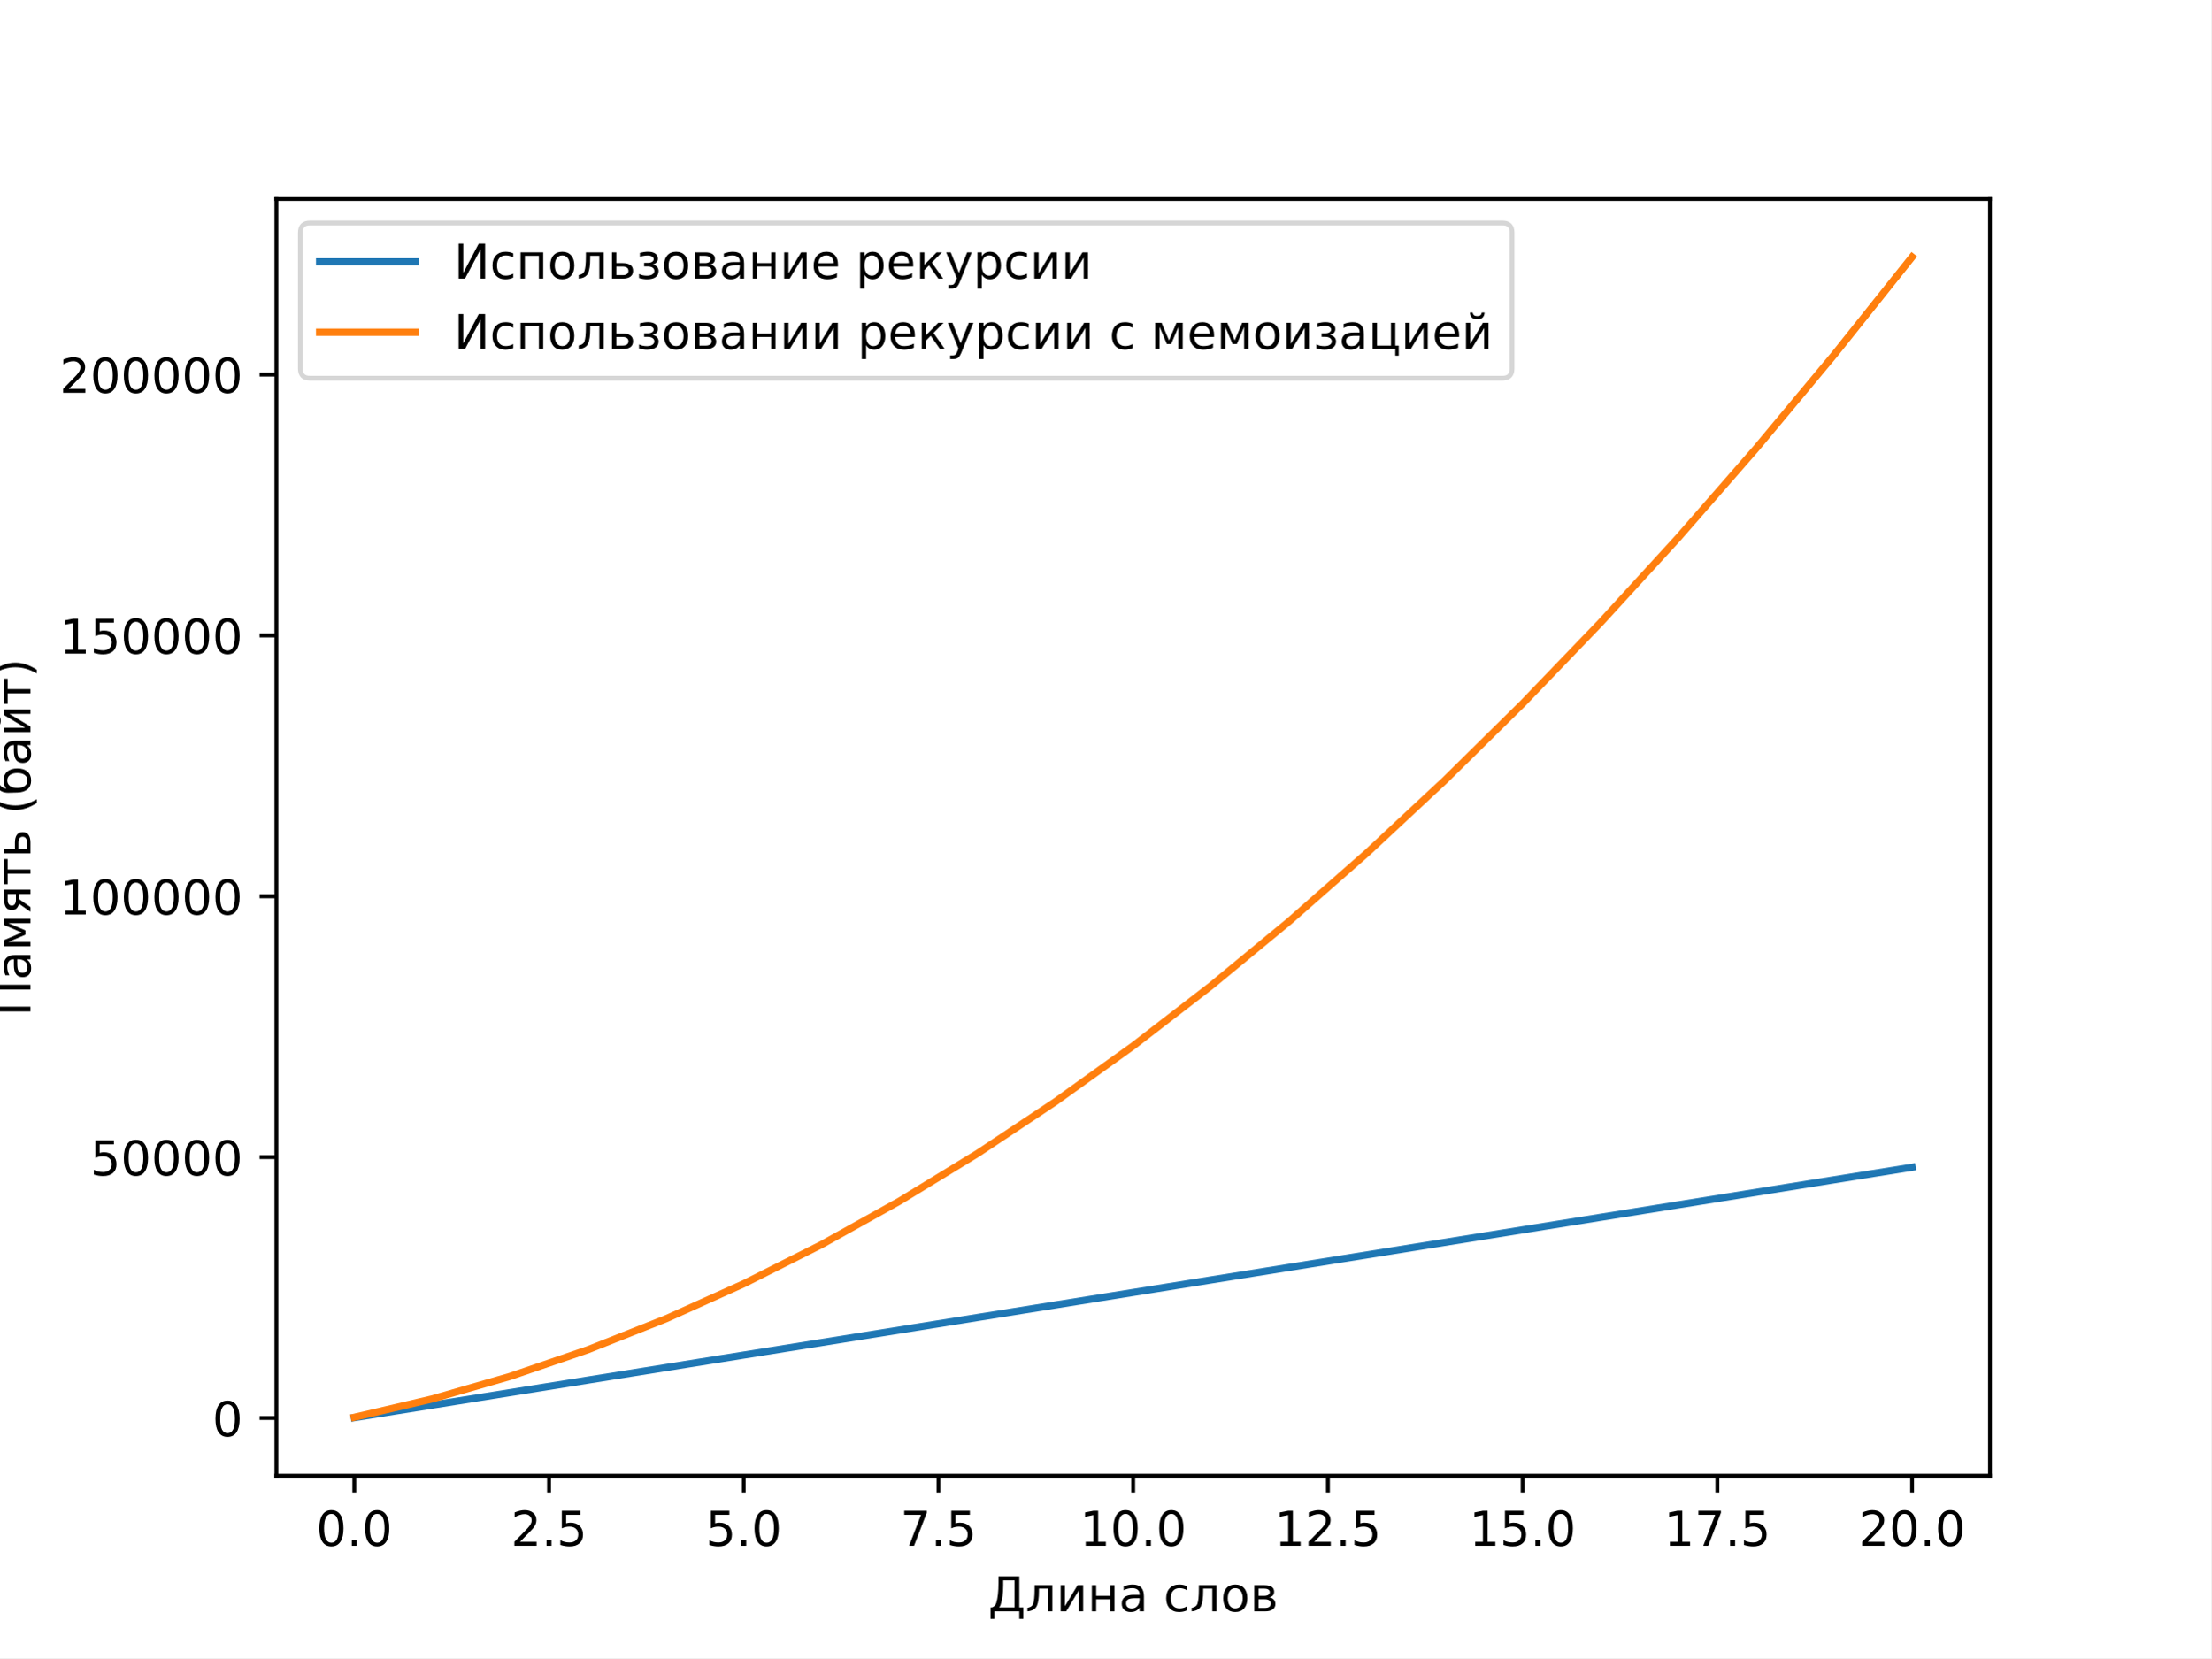
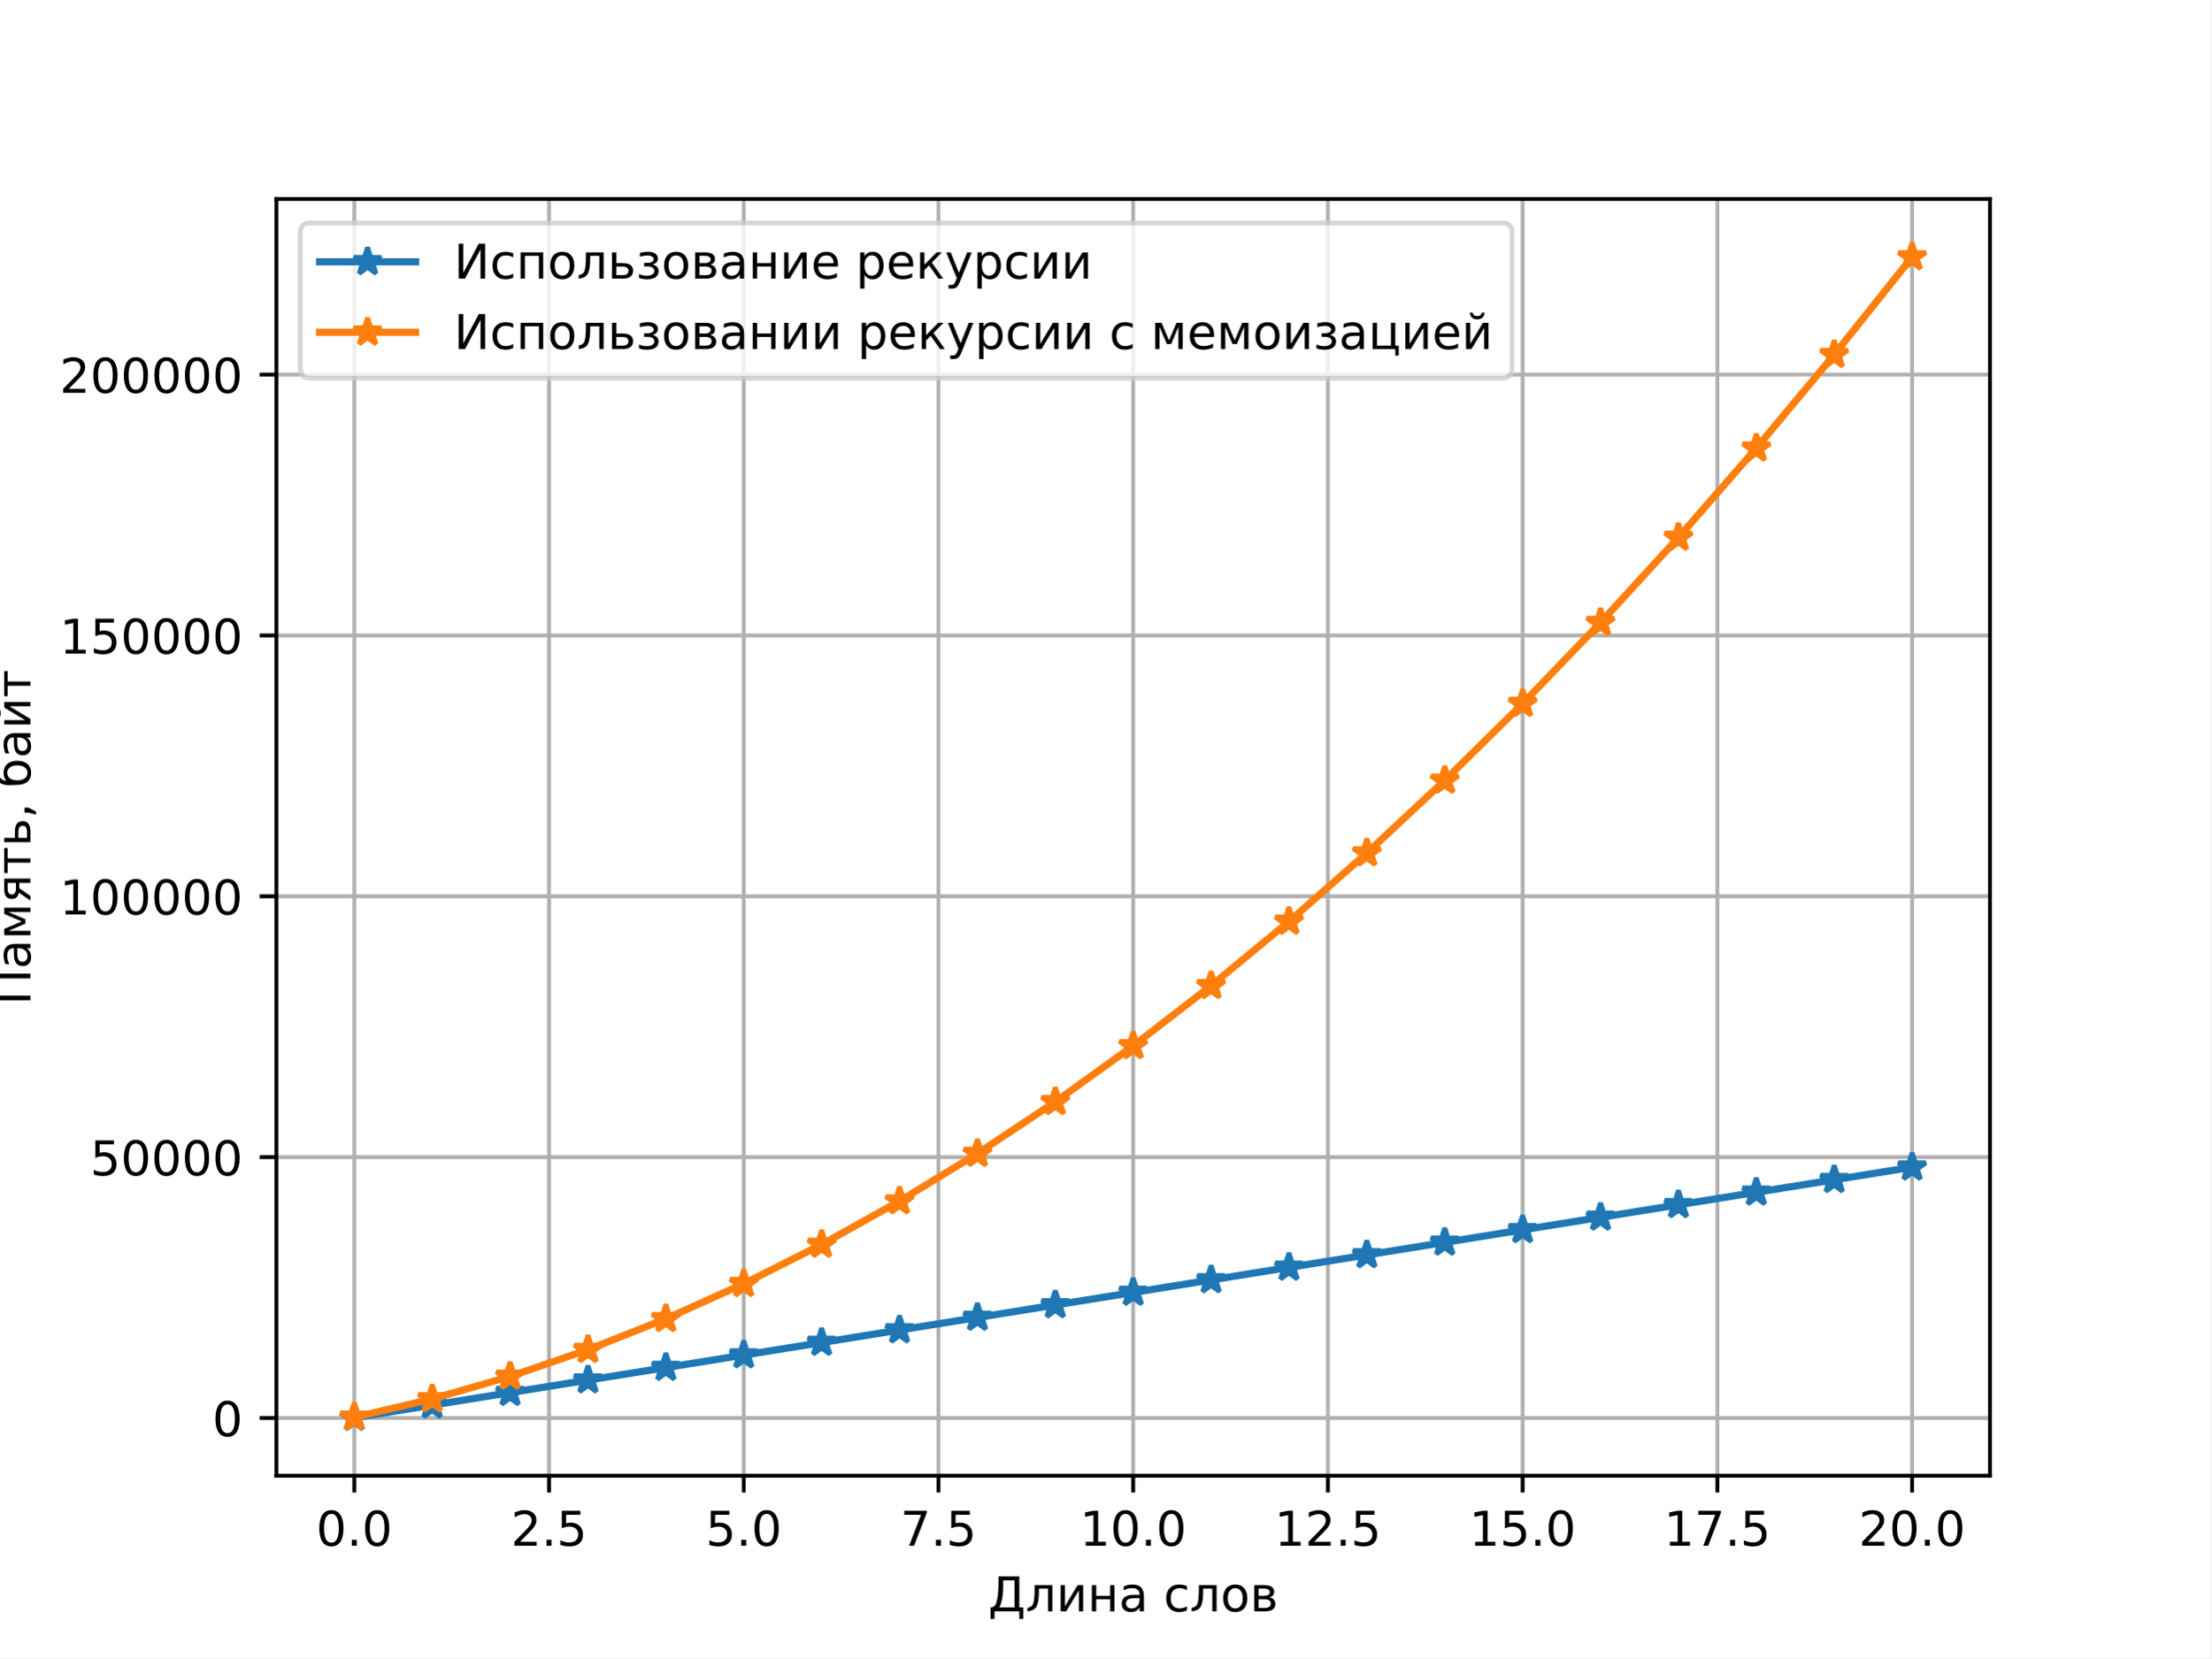
<svg xmlns="http://www.w3.org/2000/svg" xmlns:xlink="http://www.w3.org/1999/xlink" height="345.6pt" version="1.1" viewBox="0 0 460.8 345.6" width="460.8pt">
  <defs>
    <style type="text/css">*{stroke-linecap:butt;stroke-linejoin:round;}</style>
  </defs>
  <g id="figure_1">
    <g id="patch_1">
      <path d="M 0 345.6  L 460.8 345.6  L 460.8 0  L 0 0  z " style="fill:#ffffff;" />
    </g>
    <g id="axes_1">
      <g id="patch_2">
        <path d="M 57.6 307.584  L 414.72 307.584  L 414.72 41.472  L 57.6 41.472  z " style="fill:#ffffff;" />
      </g>
      <g id="matplotlib.axis_1">
        <g id="xtick_1">
          <g id="line2d_1">
+             <path clip-path="url(#pd166df5205)" d="M 73.833 307.584  L 73.833 41.472  " style="fill:none;stroke:#b0b0b0;stroke-linecap:square;stroke-width:0.8;" />
+           </g>
+           <g id="line2d_2">
            <defs>
-               <path d="M 0 0  L 0 3.5  " id="me77a499072" style="stroke:#000000;stroke-width:0.8;" />
+               <path d="M 0 0  L 0 3.5  " id="ma71894304e" style="stroke:#000000;stroke-width:0.8;" />
            </defs>
            <g>
-               <use style="stroke:#000000;stroke-width:0.8;" x="73.833" xlink:href="#me77a499072" y="307.584" />
+               <use style="stroke:#000000;stroke-width:0.8;" x="73.833" xlink:href="#ma71894304e" y="307.584" />
            </g>
          </g>
          <g id="text_1">
            <g transform="translate(65.88116 322.1824)scale(0.1 -0.1)">
              <defs>
                <path d="M 2034 4250  Q 1547 4250 1301 3770  Q 1056 3291 1056 2328  Q 1056 1369 1301 889  Q 1547 409 2034 409  Q 2525 409 2770 889  Q 3016 1369 3016 2328  Q 3016 3291 2770 3770  Q 2525 4250 2034 4250  z M 2034 4750  Q 2819 4750 3233 4129  Q 3647 3509 3647 2328  Q 3647 1150 3233 529  Q 2819 -91 2034 -91  Q 1250 -91 836 529  Q 422 1150 422 2328  Q 422 3509 836 4129  Q 1250 4750 2034 4750  z " id="DejaVuSans-30" transform="scale(0.015625)" />
                <path d="M 684 794  L 1344 794  L 1344 0  L 684 0  L 684 794  z " id="DejaVuSans-2e" transform="scale(0.015625)" />
              </defs>
              <use xlink:href="#DejaVuSans-30" />
              <use x="63.623" xlink:href="#DejaVuSans-2e" />
              <use x="95.41" xlink:href="#DejaVuSans-30" />
            </g>
          </g>
        </g>
        <g id="xtick_2">
-           <g id="line2d_2">
-             <g>
-               <use style="stroke:#000000;stroke-width:0.8;" x="114.415" xlink:href="#me77a499072" y="307.584" />
+           <g id="line2d_3">
+             <path clip-path="url(#pd166df5205)" d="M 114.415 307.584  L 114.415 41.472  " style="fill:none;stroke:#b0b0b0;stroke-linecap:square;stroke-width:0.8;" />
+           </g>
+           <g id="line2d_4">
+             <g>
+               <use style="stroke:#000000;stroke-width:0.8;" x="114.415" xlink:href="#ma71894304e" y="307.584" />
            </g>
          </g>
          <g id="text_2">
            <g transform="translate(106.463 322.1824)scale(0.1 -0.1)">
              <defs>
                <path d="M 1228 531  L 3431 531  L 3431 0  L 469 0  L 469 531  Q 828 903 1448 1529  Q 2069 2156 2228 2338  Q 2531 2678 2651 2914  Q 2772 3150 2772 3378  Q 2772 3750 2511 3984  Q 2250 4219 1831 4219  Q 1534 4219 1204 4116  Q 875 4013 500 3803  L 500 4441  Q 881 4594 1212 4672  Q 1544 4750 1819 4750  Q 2544 4750 2975 4387  Q 3406 4025 3406 3419  Q 3406 3131 3298 2873  Q 3191 2616 2906 2266  Q 2828 2175 2409 1742  Q 1991 1309 1228 531  z " id="DejaVuSans-32" transform="scale(0.015625)" />
                <path d="M 691 4666  L 3169 4666  L 3169 4134  L 1269 4134  L 1269 2991  Q 1406 3038 1543 3061  Q 1681 3084 1819 3084  Q 2600 3084 3056 2656  Q 3513 2228 3513 1497  Q 3513 744 3044 326  Q 2575 -91 1722 -91  Q 1428 -91 1123 -41  Q 819 9 494 109  L 494 744  Q 775 591 1075 516  Q 1375 441 1709 441  Q 2250 441 2565 725  Q 2881 1009 2881 1497  Q 2881 1984 2565 2268  Q 2250 2553 1709 2553  Q 1456 2553 1204 2497  Q 953 2441 691 2322  L 691 4666  z " id="DejaVuSans-35" transform="scale(0.015625)" />
              </defs>
              <use xlink:href="#DejaVuSans-32" />
              <use x="63.623" xlink:href="#DejaVuSans-2e" />
              <use x="95.41" xlink:href="#DejaVuSans-35" />
            </g>
          </g>
        </g>
        <g id="xtick_3">
-           <g id="line2d_3">
-             <g>
-               <use style="stroke:#000000;stroke-width:0.8;" x="154.996" xlink:href="#me77a499072" y="307.584" />
+           <g id="line2d_5">
+             <path clip-path="url(#pd166df5205)" d="M 154.996 307.584  L 154.996 41.472  " style="fill:none;stroke:#b0b0b0;stroke-linecap:square;stroke-width:0.8;" />
+           </g>
+           <g id="line2d_6">
+             <g>
+               <use style="stroke:#000000;stroke-width:0.8;" x="154.996" xlink:href="#ma71894304e" y="307.584" />
            </g>
          </g>
          <g id="text_3">
            <g transform="translate(147.0448 322.1824)scale(0.1 -0.1)">
              <use xlink:href="#DejaVuSans-35" />
              <use x="63.623" xlink:href="#DejaVuSans-2e" />
              <use x="95.41" xlink:href="#DejaVuSans-30" />
            </g>
          </g>
        </g>
        <g id="xtick_4">
-           <g id="line2d_4">
-             <g>
-               <use style="stroke:#000000;stroke-width:0.8;" x="195.578" xlink:href="#me77a499072" y="307.584" />
+           <g id="line2d_7">
+             <path clip-path="url(#pd166df5205)" d="M 195.578 307.584  L 195.578 41.472  " style="fill:none;stroke:#b0b0b0;stroke-linecap:square;stroke-width:0.8;" />
+           </g>
+           <g id="line2d_8">
+             <g>
+               <use style="stroke:#000000;stroke-width:0.8;" x="195.578" xlink:href="#ma71894304e" y="307.584" />
            </g>
          </g>
          <g id="text_4">
            <g transform="translate(187.6266 322.1824)scale(0.1 -0.1)">
              <defs>
                <path d="M 525 4666  L 3525 4666  L 3525 4397  L 1831 0  L 1172 0  L 2766 4134  L 525 4134  L 525 4666  z " id="DejaVuSans-37" transform="scale(0.015625)" />
              </defs>
              <use xlink:href="#DejaVuSans-37" />
              <use x="63.623" xlink:href="#DejaVuSans-2e" />
              <use x="95.41" xlink:href="#DejaVuSans-35" />
            </g>
          </g>
        </g>
        <g id="xtick_5">
-           <g id="line2d_5">
-             <g>
-               <use style="stroke:#000000;stroke-width:0.8;" x="236.16" xlink:href="#me77a499072" y="307.584" />
+           <g id="line2d_9">
+             <path clip-path="url(#pd166df5205)" d="M 236.16 307.584  L 236.16 41.472  " style="fill:none;stroke:#b0b0b0;stroke-linecap:square;stroke-width:0.8;" />
+           </g>
+           <g id="line2d_10">
+             <g>
+               <use style="stroke:#000000;stroke-width:0.8;" x="236.16" xlink:href="#ma71894304e" y="307.584" />
            </g>
          </g>
          <g id="text_5">
            <g transform="translate(225.0272 322.1824)scale(0.1 -0.1)">
              <defs>
                <path d="M 794 531  L 1825 531  L 1825 4091  L 703 3866  L 703 4441  L 1819 4666  L 2450 4666  L 2450 531  L 3481 531  L 3481 0  L 794 0  L 794 531  z " id="DejaVuSans-31" transform="scale(0.015625)" />
              </defs>
              <use xlink:href="#DejaVuSans-31" />
              <use x="63.623" xlink:href="#DejaVuSans-30" />
              <use x="127.246" xlink:href="#DejaVuSans-2e" />
              <use x="159.033" xlink:href="#DejaVuSans-30" />
            </g>
          </g>
        </g>
        <g id="xtick_6">
-           <g id="line2d_6">
-             <g>
-               <use style="stroke:#000000;stroke-width:0.8;" x="276.742" xlink:href="#me77a499072" y="307.584" />
+           <g id="line2d_11">
+             <path clip-path="url(#pd166df5205)" d="M 276.742 307.584  L 276.742 41.472  " style="fill:none;stroke:#b0b0b0;stroke-linecap:square;stroke-width:0.8;" />
+           </g>
+           <g id="line2d_12">
+             <g>
+               <use style="stroke:#000000;stroke-width:0.8;" x="276.742" xlink:href="#ma71894304e" y="307.584" />
            </g>
          </g>
          <g id="text_6">
            <g transform="translate(265.609 322.1824)scale(0.1 -0.1)">
              <use xlink:href="#DejaVuSans-31" />
              <use x="63.623" xlink:href="#DejaVuSans-32" />
              <use x="127.246" xlink:href="#DejaVuSans-2e" />
              <use x="159.033" xlink:href="#DejaVuSans-35" />
            </g>
          </g>
        </g>
        <g id="xtick_7">
-           <g id="line2d_7">
-             <g>
-               <use style="stroke:#000000;stroke-width:0.8;" x="317.324" xlink:href="#me77a499072" y="307.584" />
+           <g id="line2d_13">
+             <path clip-path="url(#pd166df5205)" d="M 317.324 307.584  L 317.324 41.472  " style="fill:none;stroke:#b0b0b0;stroke-linecap:square;stroke-width:0.8;" />
+           </g>
+           <g id="line2d_14">
+             <g>
+               <use style="stroke:#000000;stroke-width:0.8;" x="317.324" xlink:href="#ma71894304e" y="307.584" />
            </g>
          </g>
          <g id="text_7">
            <g transform="translate(306.1908 322.1824)scale(0.1 -0.1)">
              <use xlink:href="#DejaVuSans-31" />
              <use x="63.623" xlink:href="#DejaVuSans-35" />
              <use x="127.246" xlink:href="#DejaVuSans-2e" />
              <use x="159.033" xlink:href="#DejaVuSans-30" />
            </g>
          </g>
        </g>
        <g id="xtick_8">
-           <g id="line2d_8">
-             <g>
-               <use style="stroke:#000000;stroke-width:0.8;" x="357.905" xlink:href="#me77a499072" y="307.584" />
+           <g id="line2d_15">
+             <path clip-path="url(#pd166df5205)" d="M 357.905 307.584  L 357.905 41.472  " style="fill:none;stroke:#b0b0b0;stroke-linecap:square;stroke-width:0.8;" />
+           </g>
+           <g id="line2d_16">
+             <g>
+               <use style="stroke:#000000;stroke-width:0.8;" x="357.905" xlink:href="#ma71894304e" y="307.584" />
            </g>
          </g>
          <g id="text_8">
            <g transform="translate(346.7726 322.1824)scale(0.1 -0.1)">
              <use xlink:href="#DejaVuSans-31" />
              <use x="63.623" xlink:href="#DejaVuSans-37" />
              <use x="127.246" xlink:href="#DejaVuSans-2e" />
              <use x="159.033" xlink:href="#DejaVuSans-35" />
            </g>
          </g>
        </g>
        <g id="xtick_9">
-           <g id="line2d_9">
-             <g>
-               <use style="stroke:#000000;stroke-width:0.8;" x="398.487" xlink:href="#me77a499072" y="307.584" />
+           <g id="line2d_17">
+             <path clip-path="url(#pd166df5205)" d="M 398.487 307.584  L 398.487 41.472  " style="fill:none;stroke:#b0b0b0;stroke-linecap:square;stroke-width:0.8;" />
+           </g>
+           <g id="line2d_18">
+             <g>
+               <use style="stroke:#000000;stroke-width:0.8;" x="398.487" xlink:href="#ma71894304e" y="307.584" />
            </g>
          </g>
          <g id="text_9">
            <g transform="translate(387.3545 322.1824)scale(0.1 -0.1)">
              <use xlink:href="#DejaVuSans-32" />
              <use x="63.623" xlink:href="#DejaVuSans-30" />
              <use x="127.246" xlink:href="#DejaVuSans-2e" />
              <use x="159.033" xlink:href="#DejaVuSans-30" />
            </g>
          </g>
        </g>
        <g id="text_10">
          <g transform="translate(205.935 335.8606)scale(0.1 -0.1)">
            <defs>
              <path d="M 1459 531  L 3522 531  L 3522 4134  L 2006 4134  L 2006 3472  Q 2006 1913 1656 878  Q 1584 666 1459 531  z M 538 531  Q 956 728 1075 1103  Q 1378 2066 1378 3784  L 1378 4666  L 4153 4666  L 4153 531  L 4684 531  L 4684 -1003  L 4153 -1003  L 4153 0  L 847 0  L 847 -1003  L 316 -1003  L 316 531  L 538 531  z " id="DejaVuSans-414" transform="scale(0.015625)" />
              <path d="M 238 0  L 238 478  Q 806 566 981 959  Q 1194 1513 1194 2928  L 1194 3500  L 3559 3500  L 3559 0  L 2984 0  L 2984 3041  L 1769 3041  L 1769 2694  Q 1769 1344 1494 738  Q 1200 91 238 0  z " id="DejaVuSans-43b" transform="scale(0.015625)" />
              <path d="M 3578 3500  L 3578 0  L 3006 0  L 3006 2809  L 1319 0  L 581 0  L 581 3500  L 1153 3500  L 1153 697  L 2838 3500  L 3578 3500  z " id="DejaVuSans-438" transform="scale(0.015625)" />
              <path d="M 581 3500  L 1159 3500  L 1159 2072  L 3025 2072  L 3025 3500  L 3603 3500  L 3603 0  L 3025 0  L 3025 1613  L 1159 1613  L 1159 0  L 581 0  L 581 3500  z " id="DejaVuSans-43d" transform="scale(0.015625)" />
              <path d="M 2194 1759  Q 1497 1759 1228 1600  Q 959 1441 959 1056  Q 959 750 1161 570  Q 1363 391 1709 391  Q 2188 391 2477 730  Q 2766 1069 2766 1631  L 2766 1759  L 2194 1759  z M 3341 1997  L 3341 0  L 2766 0  L 2766 531  Q 2569 213 2275 61  Q 1981 -91 1556 -91  Q 1019 -91 701 211  Q 384 513 384 1019  Q 384 1609 779 1909  Q 1175 2209 1959 2209  L 2766 2209  L 2766 2266  Q 2766 2663 2505 2880  Q 2244 3097 1772 3097  Q 1472 3097 1187 3025  Q 903 2953 641 2809  L 641 3341  Q 956 3463 1253 3523  Q 1550 3584 1831 3584  Q 2591 3584 2966 3190  Q 3341 2797 3341 1997  z " id="DejaVuSans-430" transform="scale(0.015625)" />
              <path id="DejaVuSans-20" transform="scale(0.015625)" />
              <path d="M 3122 3366  L 3122 2828  Q 2878 2963 2633 3030  Q 2388 3097 2138 3097  Q 1578 3097 1268 2742  Q 959 2388 959 1747  Q 959 1106 1268 751  Q 1578 397 2138 397  Q 2388 397 2633 464  Q 2878 531 3122 666  L 3122 134  Q 2881 22 2623 -34  Q 2366 -91 2075 -91  Q 1284 -91 818 406  Q 353 903 353 1747  Q 353 2603 823 3093  Q 1294 3584 2113 3584  Q 2378 3584 2631 3529  Q 2884 3475 3122 3366  z " id="DejaVuSans-441" transform="scale(0.015625)" />
              <path d="M 1959 3097  Q 1497 3097 1228 2736  Q 959 2375 959 1747  Q 959 1119 1226 758  Q 1494 397 1959 397  Q 2419 397 2687 759  Q 2956 1122 2956 1747  Q 2956 2369 2687 2733  Q 2419 3097 1959 3097  z M 1959 3584  Q 2709 3584 3137 3096  Q 3566 2609 3566 1747  Q 3566 888 3137 398  Q 2709 -91 1959 -91  Q 1206 -91 779 398  Q 353 888 353 1747  Q 353 2609 779 3096  Q 1206 3584 1959 3584  z " id="DejaVuSans-43e" transform="scale(0.015625)" />
              <path d="M 1156 1613  L 1156 459  L 1975 459  Q 2369 459 2575 607  Q 2781 756 2781 1038  Q 2781 1319 2575 1466  Q 2369 1613 1975 1613  L 1156 1613  z M 1156 3041  L 1156 2072  L 1913 2072  Q 2238 2072 2444 2201  Q 2650 2331 2650 2563  Q 2650 2794 2444 2917  Q 2238 3041 1913 3041  L 1156 3041  z M 581 3500  L 1950 3500  Q 2566 3500 2897 3275  Q 3228 3050 3228 2634  Q 3228 2313 3059 2123  Q 2891 1934 2559 1888  Q 2956 1813 3175 1575  Q 3394 1338 3394 981  Q 3394 513 3033 256  Q 2672 0 2003 0  L 581 0  L 581 3500  z " id="DejaVuSans-432" transform="scale(0.015625)" />
            </defs>
            <use xlink:href="#DejaVuSans-414" />
            <use x="78.125" xlink:href="#DejaVuSans-43b" />
            <use x="142.041" xlink:href="#DejaVuSans-438" />
            <use x="207.031" xlink:href="#DejaVuSans-43d" />
            <use x="272.412" xlink:href="#DejaVuSans-430" />
            <use x="333.691" xlink:href="#DejaVuSans-20" />
            <use x="365.479" xlink:href="#DejaVuSans-441" />
            <use x="420.459" xlink:href="#DejaVuSans-43b" />
            <use x="484.375" xlink:href="#DejaVuSans-43e" />
            <use x="545.557" xlink:href="#DejaVuSans-432" />
          </g>
        </g>
      </g>
      <g id="matplotlib.axis_2">
        <g id="ytick_1">
-           <g id="line2d_10">
+           <g id="line2d_19">
+             <path clip-path="url(#pd166df5205)" d="M 57.6 295.558  L 414.72 295.558  " style="fill:none;stroke:#b0b0b0;stroke-linecap:square;stroke-width:0.8;" />
+           </g>
+           <g id="line2d_20">
            <defs>
-               <path d="M 0 0  L -3.5 0  " id="m56770e9cd2" style="stroke:#000000;stroke-width:0.8;" />
+               <path d="M 0 0  L -3.5 0  " id="m66c90324ec" style="stroke:#000000;stroke-width:0.8;" />
            </defs>
            <g>
-               <use style="stroke:#000000;stroke-width:0.8;" x="57.6" xlink:href="#m56770e9cd2" y="295.558" />
+               <use style="stroke:#000000;stroke-width:0.8;" x="57.6" xlink:href="#m66c90324ec" y="295.558" />
            </g>
          </g>
          <g id="text_11">
            <g transform="translate(44.2375 299.3568)scale(0.1 -0.1)">
              <use xlink:href="#DejaVuSans-30" />
            </g>
          </g>
        </g>
        <g id="ytick_2">
-           <g id="line2d_11">
-             <g>
-               <use style="stroke:#000000;stroke-width:0.8;" x="57.6" xlink:href="#m56770e9cd2" y="241.186" />
+           <g id="line2d_21">
+             <path clip-path="url(#pd166df5205)" d="M 57.6 241.186  L 414.72 241.186  " style="fill:none;stroke:#b0b0b0;stroke-linecap:square;stroke-width:0.8;" />
+           </g>
+           <g id="line2d_22">
+             <g>
+               <use style="stroke:#000000;stroke-width:0.8;" x="57.6" xlink:href="#m66c90324ec" y="241.186" />
            </g>
          </g>
          <g id="text_12">
            <g transform="translate(18.7875 244.9849)scale(0.1 -0.1)">
              <use xlink:href="#DejaVuSans-35" />
              <use x="63.623" xlink:href="#DejaVuSans-30" />
              <use x="127.246" xlink:href="#DejaVuSans-30" />
              <use x="190.869" xlink:href="#DejaVuSans-30" />
              <use x="254.492" xlink:href="#DejaVuSans-30" />
            </g>
          </g>
        </g>
        <g id="ytick_3">
-           <g id="line2d_12">
-             <g>
-               <use style="stroke:#000000;stroke-width:0.8;" x="57.6" xlink:href="#m56770e9cd2" y="186.814" />
+           <g id="line2d_23">
+             <path clip-path="url(#pd166df5205)" d="M 57.6 186.814  L 414.72 186.814  " style="fill:none;stroke:#b0b0b0;stroke-linecap:square;stroke-width:0.8;" />
+           </g>
+           <g id="line2d_24">
+             <g>
+               <use style="stroke:#000000;stroke-width:0.8;" x="57.6" xlink:href="#m66c90324ec" y="186.814" />
            </g>
          </g>
          <g id="text_13">
            <g transform="translate(12.425 190.6131)scale(0.1 -0.1)">
              <use xlink:href="#DejaVuSans-31" />
              <use x="63.623" xlink:href="#DejaVuSans-30" />
              <use x="127.246" xlink:href="#DejaVuSans-30" />
              <use x="190.869" xlink:href="#DejaVuSans-30" />
              <use x="254.492" xlink:href="#DejaVuSans-30" />
              <use x="318.115" xlink:href="#DejaVuSans-30" />
            </g>
          </g>
        </g>
        <g id="ytick_4">
-           <g id="line2d_13">
-             <g>
-               <use style="stroke:#000000;stroke-width:0.8;" x="57.6" xlink:href="#m56770e9cd2" y="132.442" />
+           <g id="line2d_25">
+             <path clip-path="url(#pd166df5205)" d="M 57.6 132.442  L 414.72 132.442  " style="fill:none;stroke:#b0b0b0;stroke-linecap:square;stroke-width:0.8;" />
+           </g>
+           <g id="line2d_26">
+             <g>
+               <use style="stroke:#000000;stroke-width:0.8;" x="57.6" xlink:href="#m66c90324ec" y="132.442" />
            </g>
          </g>
          <g id="text_14">
            <g transform="translate(12.425 136.2412)scale(0.1 -0.1)">
              <use xlink:href="#DejaVuSans-31" />
              <use x="63.623" xlink:href="#DejaVuSans-35" />
              <use x="127.246" xlink:href="#DejaVuSans-30" />
              <use x="190.869" xlink:href="#DejaVuSans-30" />
              <use x="254.492" xlink:href="#DejaVuSans-30" />
              <use x="318.115" xlink:href="#DejaVuSans-30" />
            </g>
          </g>
        </g>
        <g id="ytick_5">
-           <g id="line2d_14">
-             <g>
-               <use style="stroke:#000000;stroke-width:0.8;" x="57.6" xlink:href="#m56770e9cd2" y="78.07" />
+           <g id="line2d_27">
+             <path clip-path="url(#pd166df5205)" d="M 57.6 78.07  L 414.72 78.07  " style="fill:none;stroke:#b0b0b0;stroke-linecap:square;stroke-width:0.8;" />
+           </g>
+           <g id="line2d_28">
+             <g>
+               <use style="stroke:#000000;stroke-width:0.8;" x="57.6" xlink:href="#m66c90324ec" y="78.07" />
            </g>
          </g>
          <g id="text_15">
            <g transform="translate(12.425 81.86936)scale(0.1 -0.1)">
              <use xlink:href="#DejaVuSans-32" />
              <use x="63.623" xlink:href="#DejaVuSans-30" />
              <use x="127.246" xlink:href="#DejaVuSans-30" />
              <use x="190.869" xlink:href="#DejaVuSans-30" />
              <use x="254.492" xlink:href="#DejaVuSans-30" />
              <use x="318.115" xlink:href="#DejaVuSans-30" />
            </g>
          </g>
        </g>
        <g id="text_16">
-           <g transform="translate(6.345312 211.7913)rotate(-90)scale(0.1 -0.1)">
+           <g transform="translate(6.345312 209.4788)rotate(-90)scale(0.1 -0.1)">
            <defs>
              <path d="M 4184 4666  L 4184 0  L 3553 0  L 3553 4134  L 1259 4134  L 1259 0  L 628 0  L 628 4666  L 4184 4666  z " id="DejaVuSans-41f" transform="scale(0.015625)" />
              <path d="M 581 3500  L 1422 3500  L 2416 1156  L 3413 3500  L 4247 3500  L 4247 0  L 3669 0  L 3669 2950  L 2703 672  L 2128 672  L 1159 2950  L 1159 0  L 581 0  L 581 3500  z " id="DejaVuSans-43c" transform="scale(0.015625)" />
              <path d="M 1181 2491  Q 1181 2231 1381 2084  Q 1581 1938 1953 1938  L 2728 1938  L 2728 3041  L 1953 3041  Q 1581 3041 1381 2897  Q 1181 2753 1181 2491  z M 363 0  L 1431 1534  Q 1069 1616 828 1830  Q 588 2044 588 2491  Q 588 2997 923 3248  Q 1259 3500 1938 3500  L 3306 3500  L 3306 0  L 2728 0  L 2728 1478  L 2013 1478  L 981 0  L 363 0  z " id="DejaVuSans-44f" transform="scale(0.015625)" />
              <path d="M 188 3500  L 3541 3500  L 3541 3041  L 2147 3041  L 2147 0  L 1581 0  L 1581 3041  L 188 3041  L 188 3500  z " id="DejaVuSans-442" transform="scale(0.015625)" />
              <path d="M 2781 1038  Q 2781 1319 2576 1466  Q 2372 1613 1978 1613  L 1159 1613  L 1159 459  L 1978 459  Q 2372 459 2576 607  Q 2781 756 2781 1038  z M 581 3500  L 1159 3500  L 1159 2072  L 2003 2072  Q 2672 2072 3033 1817  Q 3394 1563 3394 1038  Q 3394 513 3033 256  Q 2672 0 2003 0  L 581 0  L 581 3500  z " id="DejaVuSans-44c" transform="scale(0.015625)" />
-               <path d="M 1984 4856  Q 1566 4138 1362 3434  Q 1159 2731 1159 2009  Q 1159 1288 1364 580  Q 1569 -128 1984 -844  L 1484 -844  Q 1016 -109 783 600  Q 550 1309 550 2009  Q 550 2706 781 3412  Q 1013 4119 1484 4856  L 1984 4856  z " id="DejaVuSans-28" transform="scale(0.015625)" />
+               <path d="M 750 794  L 1409 794  L 1409 256  L 897 -744  L 494 -744  L 750 256  L 750 794  z " id="DejaVuSans-2c" transform="scale(0.015625)" />
              <path d="M 1991 3584  Q 2741 3584 3169 3096  Q 3597 2609 3597 1747  Q 3597 888 3169 398  Q 2741 -91 1991 -91  Q 1238 -91 822 384  Q 406 859 384 1747  L 366 2463  Q 350 2834 350 2963  Q 350 3463 531 3831  Q 816 4409 1308 4659  Q 1800 4909 2625 4916  Q 3006 4919 3175 4972  L 3334 4516  Q 3181 4453 3041 4450  L 2259 4397  Q 1866 4369 1628 4231  Q 1006 3866 947 3388  L 925 3213  Q 1331 3584 1991 3584  z M 1991 3097  Q 1528 3097 1259 2736  Q 991 2375 991 1747  Q 991 1119 1258 758  Q 1525 397 1991 397  Q 2450 397 2719 759  Q 2988 1122 2988 1747  Q 2988 2369 2719 2733  Q 2450 3097 1991 3097  z " id="DejaVuSans-431" transform="scale(0.015625)" />
              <path d="M 3578 3500  L 3578 0  L 3006 0  L 3006 2809  L 1319 0  L 581 0  L 581 3500  L 1153 3500  L 1153 697  L 2838 3500  L 3578 3500  z M 1103 4862  L 1472 4862  Q 1506 4628 1657 4510  Q 1809 4393 2081 4393  Q 2350 4393 2500 4509  Q 2650 4625 2691 4862  L 3059 4862  Q 3028 4415 2781 4190  Q 2534 3965 2081 3965  Q 1628 3965 1381 4190  Q 1134 4415 1103 4862  z " id="DejaVuSans-439" transform="scale(0.015625)" />
-               <path d="M 513 4856  L 1013 4856  Q 1481 4119 1714 3412  Q 1947 2706 1947 2009  Q 1947 1309 1714 600  Q 1481 -109 1013 -844  L 513 -844  Q 928 -128 1133 580  Q 1338 1288 1338 2009  Q 1338 2731 1133 3434  Q 928 4138 513 4856  z " id="DejaVuSans-29" transform="scale(0.015625)" />
            </defs>
            <use xlink:href="#DejaVuSans-41f" />
            <use x="75.195" xlink:href="#DejaVuSans-430" />
            <use x="136.475" xlink:href="#DejaVuSans-43c" />
            <use x="211.914" xlink:href="#DejaVuSans-44f" />
            <use x="272.07" xlink:href="#DejaVuSans-442" />
            <use x="330.322" xlink:href="#DejaVuSans-44c" />
-             <use x="389.258" xlink:href="#DejaVuSans-20" />
-             <use x="421.045" xlink:href="#DejaVuSans-28" />
-             <use x="460.059" xlink:href="#DejaVuSans-431" />
-             <use x="521.729" xlink:href="#DejaVuSans-430" />
-             <use x="583.008" xlink:href="#DejaVuSans-439" />
-             <use x="647.998" xlink:href="#DejaVuSans-442" />
-             <use x="706.25" xlink:href="#DejaVuSans-29" />
-           </g>
-         </g>
-       </g>
-       <g id="line2d_15">
-         <path clip-path="url(#p2a81f571a8)" d="M 73.833 295.488  L 90.065 292.878  L 106.298 290.268  L 122.531 287.658  L 138.764 285.049  L 154.996 282.439  L 171.229 279.829  L 187.462 277.219  L 203.695 274.609  L 219.927 271.999  L 236.16 269.39  L 252.393 266.78  L 268.625 264.17  L 284.858 261.56  L 301.091 258.95  L 317.324 256.34  L 333.556 253.73  L 349.789 251.121  L 366.022 248.511  L 382.255 245.901  L 398.487 243.291  " style="fill:none;stroke:#1f77b4;stroke-linecap:square;stroke-width:1.5;" />
-       </g>
-       <g id="line2d_16">
-         <path clip-path="url(#p2a81f571a8)" d="M 73.833 295.414  L 90.065 291.586  L 106.298 286.889  L 122.531 281.321  L 138.764 274.883  L 154.996 267.576  L 171.229 259.398  L 187.462 250.351  L 203.695 240.433  L 219.927 229.646  L 236.16 217.989  L 252.393 205.461  L 268.625 192.064  L 284.858 177.797  L 301.091 162.66  L 317.324 146.653  L 333.556 129.776  L 349.789 112.029  L 366.022 93.412  L 382.255 73.925  L 398.487 53.568  " style="fill:none;stroke:#ff7f0e;stroke-linecap:square;stroke-width:1.5;" />
+             <use x="389.258" xlink:href="#DejaVuSans-2c" />
+             <use x="421.045" xlink:href="#DejaVuSans-20" />
+             <use x="452.832" xlink:href="#DejaVuSans-431" />
+             <use x="514.502" xlink:href="#DejaVuSans-430" />
+             <use x="575.781" xlink:href="#DejaVuSans-439" />
+             <use x="640.771" xlink:href="#DejaVuSans-442" />
+           </g>
+         </g>
+       </g>
+       <g id="line2d_29">
+         <path clip-path="url(#pd166df5205)" d="M 73.833 295.488  L 90.065 292.878  L 106.298 290.268  L 122.531 287.658  L 138.764 285.049  L 154.996 282.439  L 171.229 279.829  L 187.462 277.219  L 203.695 274.609  L 219.927 271.999  L 236.16 269.39  L 252.393 266.78  L 268.625 264.17  L 284.858 261.56  L 301.091 258.95  L 317.324 256.34  L 333.556 253.73  L 349.789 251.121  L 366.022 248.511  L 382.255 245.901  L 398.487 243.291  " style="fill:none;stroke:#1f77b4;stroke-linecap:square;stroke-width:1.5;" />
+         <defs>
+           <path d="M 0 -3  L -0.674 -0.927  L -2.853 -0.927  L -1.09 0.354  L -1.763 2.427  L -0 1.146  L 1.763 2.427  L 1.09 0.354  L 2.853 -0.927  L 0.674 -0.927  z " id="m3c826f0569" style="stroke:#1f77b4;stroke-linejoin:bevel;" />
+         </defs>
+         <g clip-path="url(#pd166df5205)">
+           <use style="fill:#1f77b4;stroke:#1f77b4;stroke-linejoin:bevel;" x="73.833" xlink:href="#m3c826f0569" y="295.488" />
+           <use style="fill:#1f77b4;stroke:#1f77b4;stroke-linejoin:bevel;" x="90.065" xlink:href="#m3c826f0569" y="292.878" />
+           <use style="fill:#1f77b4;stroke:#1f77b4;stroke-linejoin:bevel;" x="106.298" xlink:href="#m3c826f0569" y="290.268" />
+           <use style="fill:#1f77b4;stroke:#1f77b4;stroke-linejoin:bevel;" x="122.531" xlink:href="#m3c826f0569" y="287.658" />
+           <use style="fill:#1f77b4;stroke:#1f77b4;stroke-linejoin:bevel;" x="138.764" xlink:href="#m3c826f0569" y="285.049" />
+           <use style="fill:#1f77b4;stroke:#1f77b4;stroke-linejoin:bevel;" x="154.996" xlink:href="#m3c826f0569" y="282.439" />
+           <use style="fill:#1f77b4;stroke:#1f77b4;stroke-linejoin:bevel;" x="171.229" xlink:href="#m3c826f0569" y="279.829" />
+           <use style="fill:#1f77b4;stroke:#1f77b4;stroke-linejoin:bevel;" x="187.462" xlink:href="#m3c826f0569" y="277.219" />
+           <use style="fill:#1f77b4;stroke:#1f77b4;stroke-linejoin:bevel;" x="203.695" xlink:href="#m3c826f0569" y="274.609" />
+           <use style="fill:#1f77b4;stroke:#1f77b4;stroke-linejoin:bevel;" x="219.927" xlink:href="#m3c826f0569" y="271.999" />
+           <use style="fill:#1f77b4;stroke:#1f77b4;stroke-linejoin:bevel;" x="236.16" xlink:href="#m3c826f0569" y="269.39" />
+           <use style="fill:#1f77b4;stroke:#1f77b4;stroke-linejoin:bevel;" x="252.393" xlink:href="#m3c826f0569" y="266.78" />
+           <use style="fill:#1f77b4;stroke:#1f77b4;stroke-linejoin:bevel;" x="268.625" xlink:href="#m3c826f0569" y="264.17" />
+           <use style="fill:#1f77b4;stroke:#1f77b4;stroke-linejoin:bevel;" x="284.858" xlink:href="#m3c826f0569" y="261.56" />
+           <use style="fill:#1f77b4;stroke:#1f77b4;stroke-linejoin:bevel;" x="301.091" xlink:href="#m3c826f0569" y="258.95" />
+           <use style="fill:#1f77b4;stroke:#1f77b4;stroke-linejoin:bevel;" x="317.324" xlink:href="#m3c826f0569" y="256.34" />
+           <use style="fill:#1f77b4;stroke:#1f77b4;stroke-linejoin:bevel;" x="333.556" xlink:href="#m3c826f0569" y="253.73" />
+           <use style="fill:#1f77b4;stroke:#1f77b4;stroke-linejoin:bevel;" x="349.789" xlink:href="#m3c826f0569" y="251.121" />
+           <use style="fill:#1f77b4;stroke:#1f77b4;stroke-linejoin:bevel;" x="366.022" xlink:href="#m3c826f0569" y="248.511" />
+           <use style="fill:#1f77b4;stroke:#1f77b4;stroke-linejoin:bevel;" x="382.255" xlink:href="#m3c826f0569" y="245.901" />
+           <use style="fill:#1f77b4;stroke:#1f77b4;stroke-linejoin:bevel;" x="398.487" xlink:href="#m3c826f0569" y="243.291" />
+         </g>
+       </g>
+       <g id="line2d_30">
+         <path clip-path="url(#pd166df5205)" d="M 73.833 295.414  L 90.065 291.586  L 106.298 286.889  L 122.531 281.321  L 138.764 274.883  L 154.996 267.576  L 171.229 259.398  L 187.462 250.351  L 203.695 240.433  L 219.927 229.646  L 236.16 217.989  L 252.393 205.461  L 268.625 192.064  L 284.858 177.797  L 301.091 162.66  L 317.324 146.653  L 333.556 129.776  L 349.789 112.029  L 366.022 93.412  L 382.255 73.925  L 398.487 53.568  " style="fill:none;stroke:#ff7f0e;stroke-linecap:square;stroke-width:1.5;" />
+         <defs>
+           <path d="M 0 -3  L -0.674 -0.927  L -2.853 -0.927  L -1.09 0.354  L -1.763 2.427  L -0 1.146  L 1.763 2.427  L 1.09 0.354  L 2.853 -0.927  L 0.674 -0.927  z " id="m294576e07c" style="stroke:#ff7f0e;stroke-linejoin:bevel;" />
+         </defs>
+         <g clip-path="url(#pd166df5205)">
+           <use style="fill:#ff7f0e;stroke:#ff7f0e;stroke-linejoin:bevel;" x="73.833" xlink:href="#m294576e07c" y="295.414" />
+           <use style="fill:#ff7f0e;stroke:#ff7f0e;stroke-linejoin:bevel;" x="90.065" xlink:href="#m294576e07c" y="291.586" />
+           <use style="fill:#ff7f0e;stroke:#ff7f0e;stroke-linejoin:bevel;" x="106.298" xlink:href="#m294576e07c" y="286.889" />
+           <use style="fill:#ff7f0e;stroke:#ff7f0e;stroke-linejoin:bevel;" x="122.531" xlink:href="#m294576e07c" y="281.321" />
+           <use style="fill:#ff7f0e;stroke:#ff7f0e;stroke-linejoin:bevel;" x="138.764" xlink:href="#m294576e07c" y="274.883" />
+           <use style="fill:#ff7f0e;stroke:#ff7f0e;stroke-linejoin:bevel;" x="154.996" xlink:href="#m294576e07c" y="267.576" />
+           <use style="fill:#ff7f0e;stroke:#ff7f0e;stroke-linejoin:bevel;" x="171.229" xlink:href="#m294576e07c" y="259.398" />
+           <use style="fill:#ff7f0e;stroke:#ff7f0e;stroke-linejoin:bevel;" x="187.462" xlink:href="#m294576e07c" y="250.351" />
+           <use style="fill:#ff7f0e;stroke:#ff7f0e;stroke-linejoin:bevel;" x="203.695" xlink:href="#m294576e07c" y="240.433" />
+           <use style="fill:#ff7f0e;stroke:#ff7f0e;stroke-linejoin:bevel;" x="219.927" xlink:href="#m294576e07c" y="229.646" />
+           <use style="fill:#ff7f0e;stroke:#ff7f0e;stroke-linejoin:bevel;" x="236.16" xlink:href="#m294576e07c" y="217.989" />
+           <use style="fill:#ff7f0e;stroke:#ff7f0e;stroke-linejoin:bevel;" x="252.393" xlink:href="#m294576e07c" y="205.461" />
+           <use style="fill:#ff7f0e;stroke:#ff7f0e;stroke-linejoin:bevel;" x="268.625" xlink:href="#m294576e07c" y="192.064" />
+           <use style="fill:#ff7f0e;stroke:#ff7f0e;stroke-linejoin:bevel;" x="284.858" xlink:href="#m294576e07c" y="177.797" />
+           <use style="fill:#ff7f0e;stroke:#ff7f0e;stroke-linejoin:bevel;" x="301.091" xlink:href="#m294576e07c" y="162.66" />
+           <use style="fill:#ff7f0e;stroke:#ff7f0e;stroke-linejoin:bevel;" x="317.324" xlink:href="#m294576e07c" y="146.653" />
+           <use style="fill:#ff7f0e;stroke:#ff7f0e;stroke-linejoin:bevel;" x="333.556" xlink:href="#m294576e07c" y="129.776" />
+           <use style="fill:#ff7f0e;stroke:#ff7f0e;stroke-linejoin:bevel;" x="349.789" xlink:href="#m294576e07c" y="112.029" />
+           <use style="fill:#ff7f0e;stroke:#ff7f0e;stroke-linejoin:bevel;" x="366.022" xlink:href="#m294576e07c" y="93.412" />
+           <use style="fill:#ff7f0e;stroke:#ff7f0e;stroke-linejoin:bevel;" x="382.255" xlink:href="#m294576e07c" y="73.925" />
+           <use style="fill:#ff7f0e;stroke:#ff7f0e;stroke-linejoin:bevel;" x="398.487" xlink:href="#m294576e07c" y="53.568" />
+         </g>
      </g>
      <g id="patch_3">
        <path d="M 57.6 307.584  L 57.6 41.472  " style="fill:none;stroke:#000000;stroke-linecap:square;stroke-linejoin:miter;stroke-width:0.8;" />
      </g>
      <g id="patch_4">
        <path d="M 414.72 307.584  L 414.72 41.472  " style="fill:none;stroke:#000000;stroke-linecap:square;stroke-linejoin:miter;stroke-width:0.8;" />
      </g>
      <g id="patch_5">
        <path d="M 57.6 307.584  L 414.72 307.584  " style="fill:none;stroke:#000000;stroke-linecap:square;stroke-linejoin:miter;stroke-width:0.8;" />
      </g>
      <g id="patch_6">
        <path d="M 57.6 41.472  L 414.72 41.472  " style="fill:none;stroke:#000000;stroke-linecap:square;stroke-linejoin:miter;stroke-width:0.8;" />
      </g>
      <g id="legend_1">
        <g id="patch_7">
          <path d="M 64.6 78.828  L 313.111 78.828  Q 315.111 78.828 315.111 76.828  L 315.111 48.472  Q 315.111 46.472 313.111 46.472  L 64.6 46.472  Q 62.6 46.472 62.6 48.472  L 62.6 76.828  Q 62.6 78.828 64.6 78.828  z " style="fill:#ffffff;opacity:0.8;stroke:#cccccc;stroke-linejoin:miter;" />
        </g>
-         <g id="line2d_17">
+         <g id="line2d_31">
          <path d="M 66.6 54.57  L 86.6 54.57  " style="fill:none;stroke:#1f77b4;stroke-linecap:square;stroke-width:1.5;" />
        </g>
-         <g id="line2d_18" />
+         <g id="line2d_32">
+           <g>
+             <use style="fill:#1f77b4;stroke:#1f77b4;stroke-linejoin:bevel;" x="76.6" xlink:href="#m3c826f0569" y="54.57" />
+           </g>
+         </g>
        <g id="text_17">
          <g transform="translate(94.6 58.07044)scale(0.1 -0.1)">
            <defs>
              <path d="M 4159 4666  L 4159 0  L 3547 0  L 3547 3903  L 1478 0  L 628 0  L 628 4666  L 1241 4666  L 1241 763  L 3309 4666  L 4159 4666  z " id="DejaVuSans-418" transform="scale(0.015625)" />
              <path d="M 3603 3500  L 3603 0  L 3025 0  L 3025 3041  L 1159 3041  L 1159 0  L 581 0  L 581 3500  L 3603 3500  z " id="DejaVuSans-43f" transform="scale(0.015625)" />
              <path d="M 2206 1888  Q 2594 1813 2809 1584  Q 3025 1356 3025 1019  Q 3025 478 2622 193  Q 2219 -91 1475 -91  Q 1225 -91 961 -47  Q 697 -3 416 84  L 416 619  Q 638 503 903 445  Q 1169 388 1459 388  Q 1931 388 2195 563  Q 2459 738 2459 1019  Q 2459 1294 2225 1461  Q 1991 1628 1563 1628  L 1100 1628  L 1100 2103  L 1584 2103  Q 1947 2103 2158 2242  Q 2369 2381 2369 2600  Q 2369 2800 2151 2944  Q 1934 3088 1563 3088  Q 1341 3088 1089 3047  Q 838 3006 534 2916  L 534 3438  Q 841 3513 1106 3550  Q 1372 3588 1609 3588  Q 2222 3588 2576 3342  Q 2931 3097 2931 2656  Q 2931 2366 2743 2164  Q 2556 1963 2206 1888  z " id="DejaVuSans-437" transform="scale(0.015625)" />
              <path d="M 3597 1894  L 3597 1613  L 953 1613  Q 991 1019 1311 708  Q 1631 397 2203 397  Q 2534 397 2845 478  Q 3156 559 3463 722  L 3463 178  Q 3153 47 2828 -22  Q 2503 -91 2169 -91  Q 1331 -91 842 396  Q 353 884 353 1716  Q 353 2575 817 3079  Q 1281 3584 2069 3584  Q 2775 3584 3186 3129  Q 3597 2675 3597 1894  z M 3022 2063  Q 3016 2534 2758 2815  Q 2500 3097 2075 3097  Q 1594 3097 1305 2825  Q 1016 2553 972 2059  L 3022 2063  z " id="DejaVuSans-435" transform="scale(0.015625)" />
              <path d="M 1159 525  L 1159 -1331  L 581 -1331  L 581 3500  L 1159 3500  L 1159 2969  Q 1341 3281 1617 3432  Q 1894 3584 2278 3584  Q 2916 3584 3314 3078  Q 3713 2572 3713 1747  Q 3713 922 3314 415  Q 2916 -91 2278 -91  Q 1894 -91 1617 61  Q 1341 213 1159 525  z M 3116 1747  Q 3116 2381 2855 2742  Q 2594 3103 2138 3103  Q 1681 3103 1420 2742  Q 1159 2381 1159 1747  Q 1159 1113 1420 752  Q 1681 391 2138 391  Q 2594 391 2855 752  Q 3116 1113 3116 1747  z " id="DejaVuSans-440" transform="scale(0.015625)" />
              <path d="M 581 3500  L 1153 3500  L 1153 1856  L 2775 3500  L 3481 3500  L 2144 2147  L 3653 0  L 3009 0  L 1769 1766  L 1153 1141  L 1153 0  L 581 0  L 581 3500  z " id="DejaVuSans-43a" transform="scale(0.015625)" />
              <path d="M 2059 -325  Q 1816 -950 1584 -1140  Q 1353 -1331 966 -1331  L 506 -1331  L 506 -850  L 844 -850  Q 1081 -850 1212 -737  Q 1344 -625 1503 -206  L 1606 56  L 191 3500  L 800 3500  L 1894 763  L 2988 3500  L 3597 3500  L 2059 -325  z " id="DejaVuSans-443" transform="scale(0.015625)" />
            </defs>
            <use xlink:href="#DejaVuSans-418" />
            <use x="74.805" xlink:href="#DejaVuSans-441" />
            <use x="129.785" xlink:href="#DejaVuSans-43f" />
            <use x="195.166" xlink:href="#DejaVuSans-43e" />
            <use x="256.348" xlink:href="#DejaVuSans-43b" />
            <use x="320.264" xlink:href="#DejaVuSans-44c" />
            <use x="379.199" xlink:href="#DejaVuSans-437" />
            <use x="432.373" xlink:href="#DejaVuSans-43e" />
            <use x="493.555" xlink:href="#DejaVuSans-432" />
            <use x="552.49" xlink:href="#DejaVuSans-430" />
            <use x="613.77" xlink:href="#DejaVuSans-43d" />
            <use x="679.15" xlink:href="#DejaVuSans-438" />
            <use x="744.141" xlink:href="#DejaVuSans-435" />
            <use x="805.664" xlink:href="#DejaVuSans-20" />
            <use x="837.451" xlink:href="#DejaVuSans-440" />
            <use x="900.928" xlink:href="#DejaVuSans-435" />
            <use x="962.451" xlink:href="#DejaVuSans-43a" />
            <use x="1022.852" xlink:href="#DejaVuSans-443" />
            <use x="1082.031" xlink:href="#DejaVuSans-440" />
            <use x="1145.508" xlink:href="#DejaVuSans-441" />
            <use x="1200.488" xlink:href="#DejaVuSans-438" />
            <use x="1265.479" xlink:href="#DejaVuSans-438" />
          </g>
        </g>
-         <g id="line2d_19">
+         <g id="line2d_33">
          <path d="M 66.6 69.249  L 86.6 69.249  " style="fill:none;stroke:#ff7f0e;stroke-linecap:square;stroke-width:1.5;" />
        </g>
-         <g id="line2d_20" />
+         <g id="line2d_34">
+           <g>
+             <use style="fill:#ff7f0e;stroke:#ff7f0e;stroke-linejoin:bevel;" x="76.6" xlink:href="#m294576e07c" y="69.249" />
+           </g>
+         </g>
        <g id="text_18">
          <g transform="translate(94.6 72.74856)scale(0.1 -0.1)">
            <defs>
              <path d="M 3603 0  L 581 0  L 581 3500  L 1159 3500  L 1159 459  L 3025 459  L 3025 3500  L 3603 3500  L 3603 459  L 4063 459  L 4063 -884  L 3603 -884  L 3603 0  z " id="DejaVuSans-446" transform="scale(0.015625)" />
            </defs>
            <use xlink:href="#DejaVuSans-418" />
            <use x="74.805" xlink:href="#DejaVuSans-441" />
            <use x="129.785" xlink:href="#DejaVuSans-43f" />
            <use x="195.166" xlink:href="#DejaVuSans-43e" />
            <use x="256.348" xlink:href="#DejaVuSans-43b" />
            <use x="320.264" xlink:href="#DejaVuSans-44c" />
            <use x="379.199" xlink:href="#DejaVuSans-437" />
            <use x="432.373" xlink:href="#DejaVuSans-43e" />
            <use x="493.555" xlink:href="#DejaVuSans-432" />
            <use x="552.49" xlink:href="#DejaVuSans-430" />
            <use x="613.77" xlink:href="#DejaVuSans-43d" />
            <use x="679.15" xlink:href="#DejaVuSans-438" />
            <use x="744.141" xlink:href="#DejaVuSans-438" />
            <use x="809.131" xlink:href="#DejaVuSans-20" />
            <use x="840.918" xlink:href="#DejaVuSans-440" />
            <use x="904.395" xlink:href="#DejaVuSans-435" />
            <use x="965.918" xlink:href="#DejaVuSans-43a" />
            <use x="1026.318" xlink:href="#DejaVuSans-443" />
            <use x="1085.498" xlink:href="#DejaVuSans-440" />
            <use x="1148.975" xlink:href="#DejaVuSans-441" />
            <use x="1203.955" xlink:href="#DejaVuSans-438" />
            <use x="1268.945" xlink:href="#DejaVuSans-438" />
            <use x="1333.936" xlink:href="#DejaVuSans-20" />
            <use x="1365.723" xlink:href="#DejaVuSans-441" />
            <use x="1420.703" xlink:href="#DejaVuSans-20" />
            <use x="1452.49" xlink:href="#DejaVuSans-43c" />
            <use x="1527.93" xlink:href="#DejaVuSans-435" />
            <use x="1589.453" xlink:href="#DejaVuSans-43c" />
            <use x="1664.893" xlink:href="#DejaVuSans-43e" />
            <use x="1726.074" xlink:href="#DejaVuSans-438" />
            <use x="1791.064" xlink:href="#DejaVuSans-437" />
            <use x="1844.238" xlink:href="#DejaVuSans-430" />
            <use x="1905.518" xlink:href="#DejaVuSans-446" />
            <use x="1973.584" xlink:href="#DejaVuSans-438" />
            <use x="2038.574" xlink:href="#DejaVuSans-435" />
            <use x="2100.098" xlink:href="#DejaVuSans-439" />
          </g>
        </g>
      </g>
    </g>
  </g>
  <defs>
-     <clipPath id="p2a81f571a8">
+     <clipPath id="pd166df5205">
      <rect height="266.112" width="357.12" x="57.6" y="41.472" />
    </clipPath>
  </defs>
</svg>
